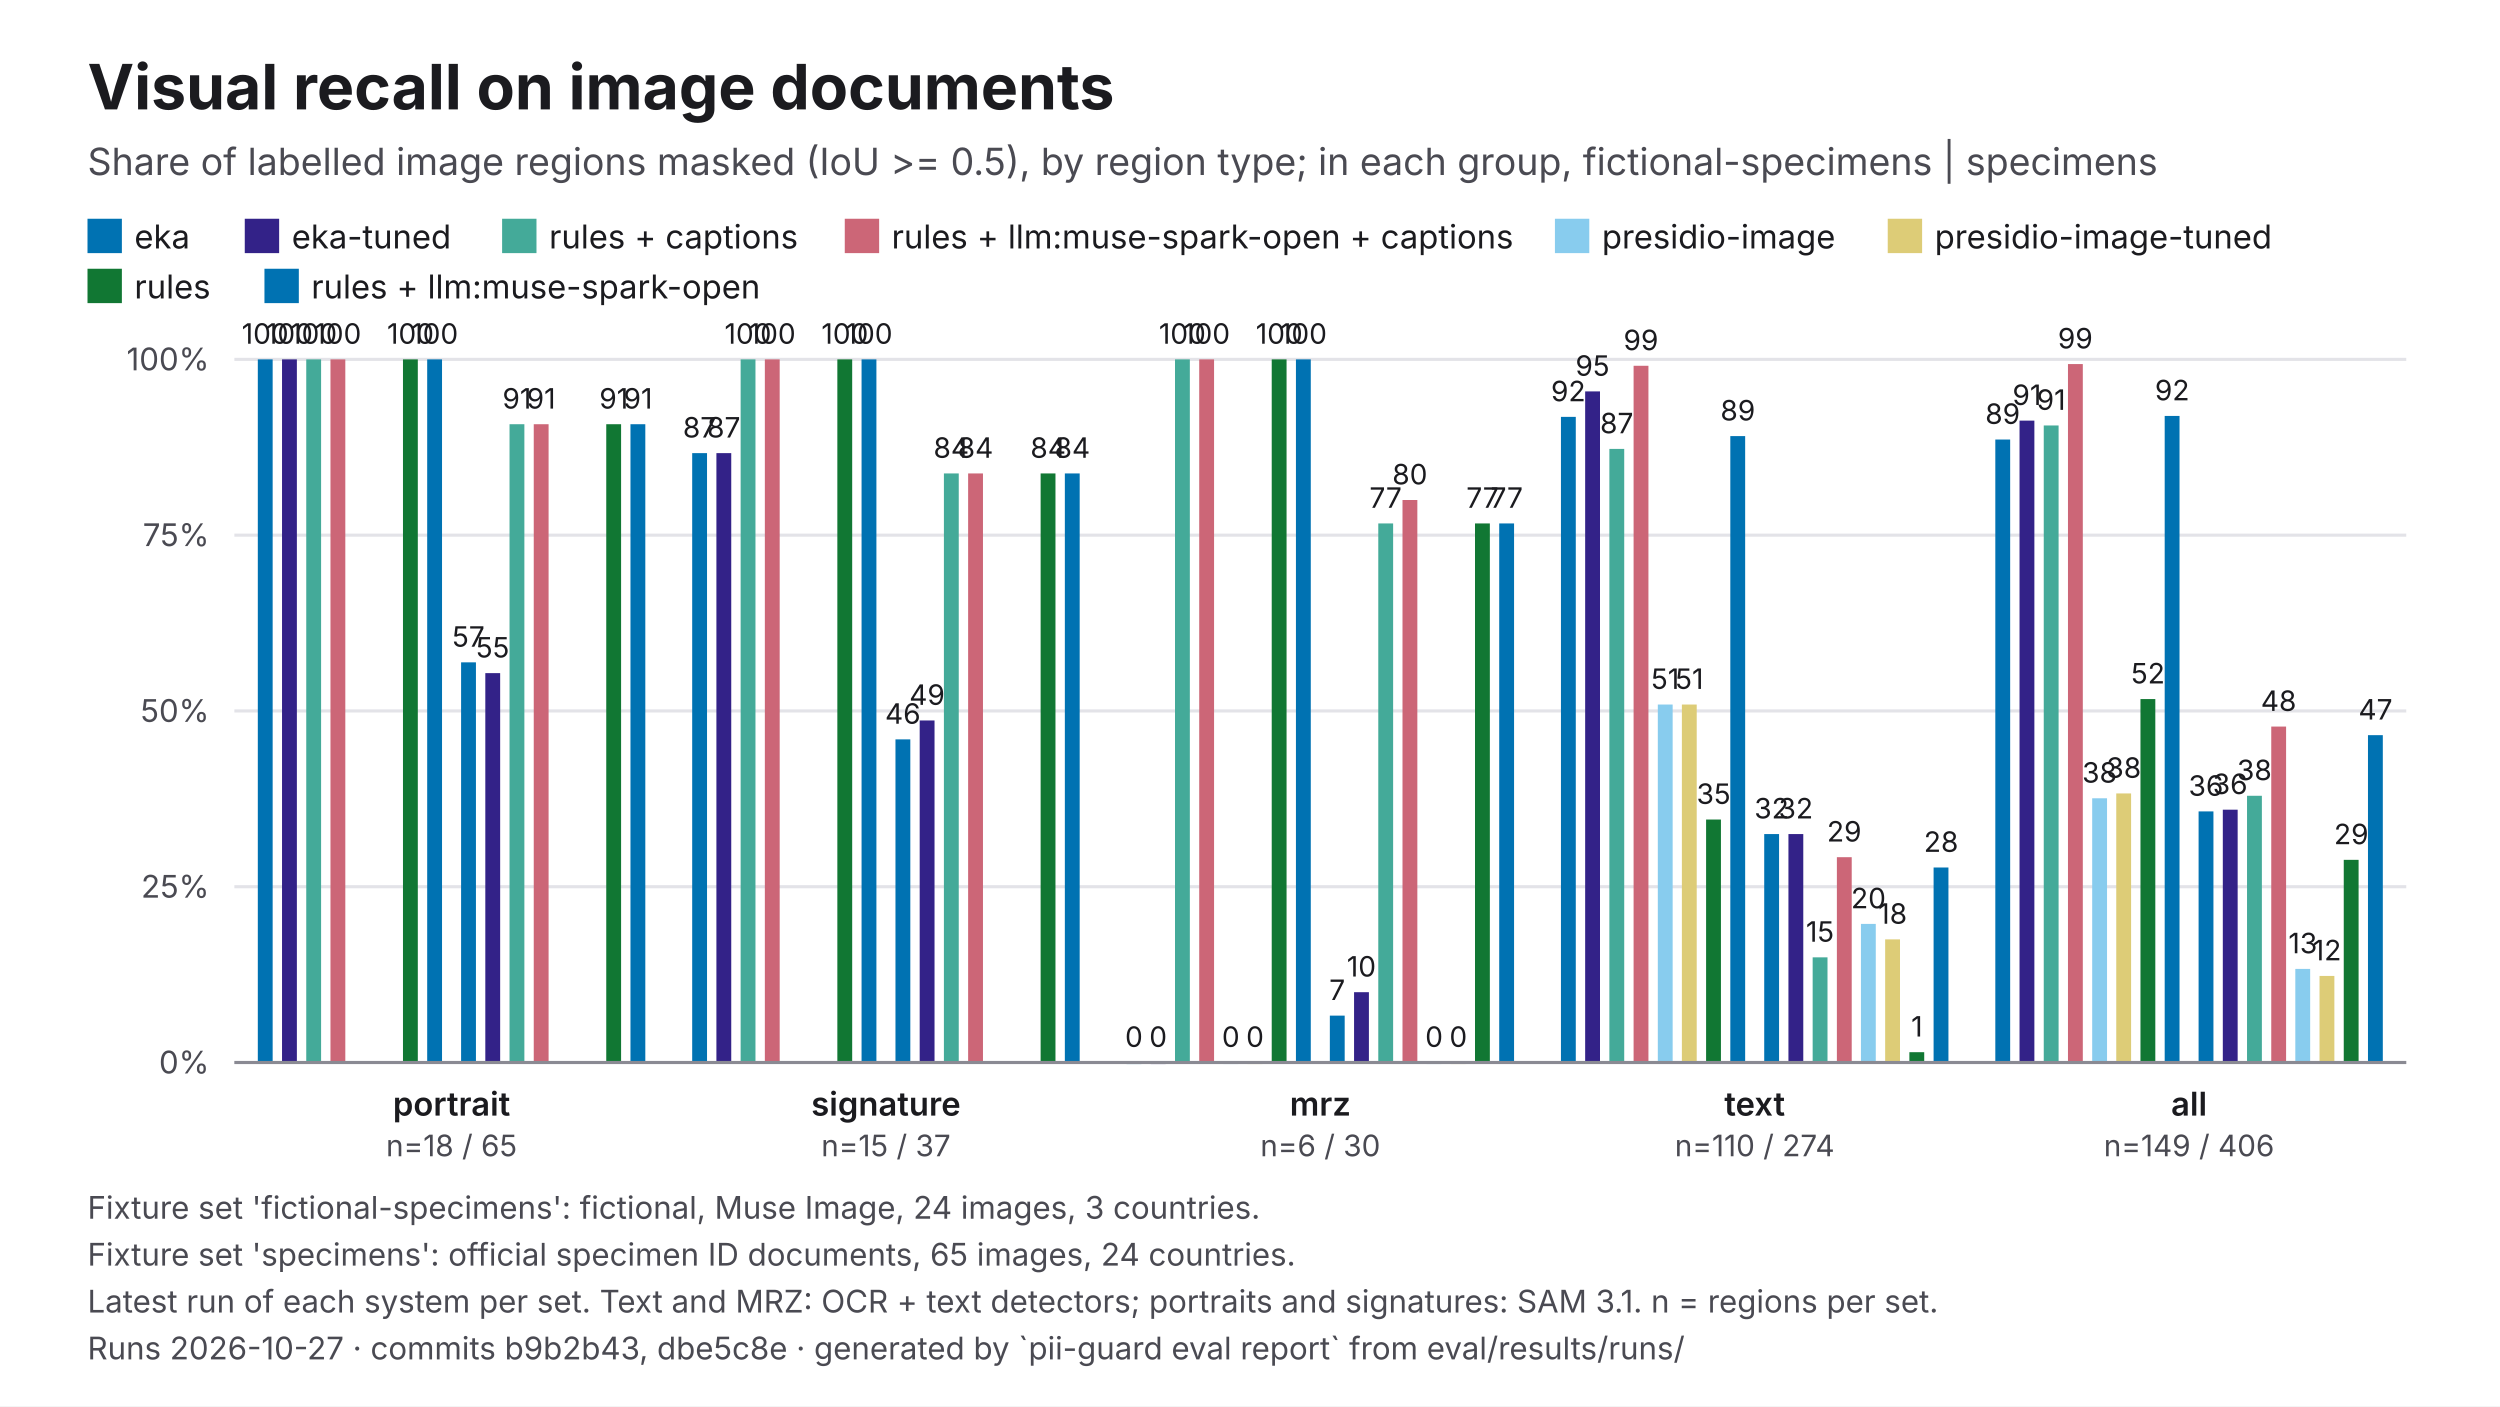
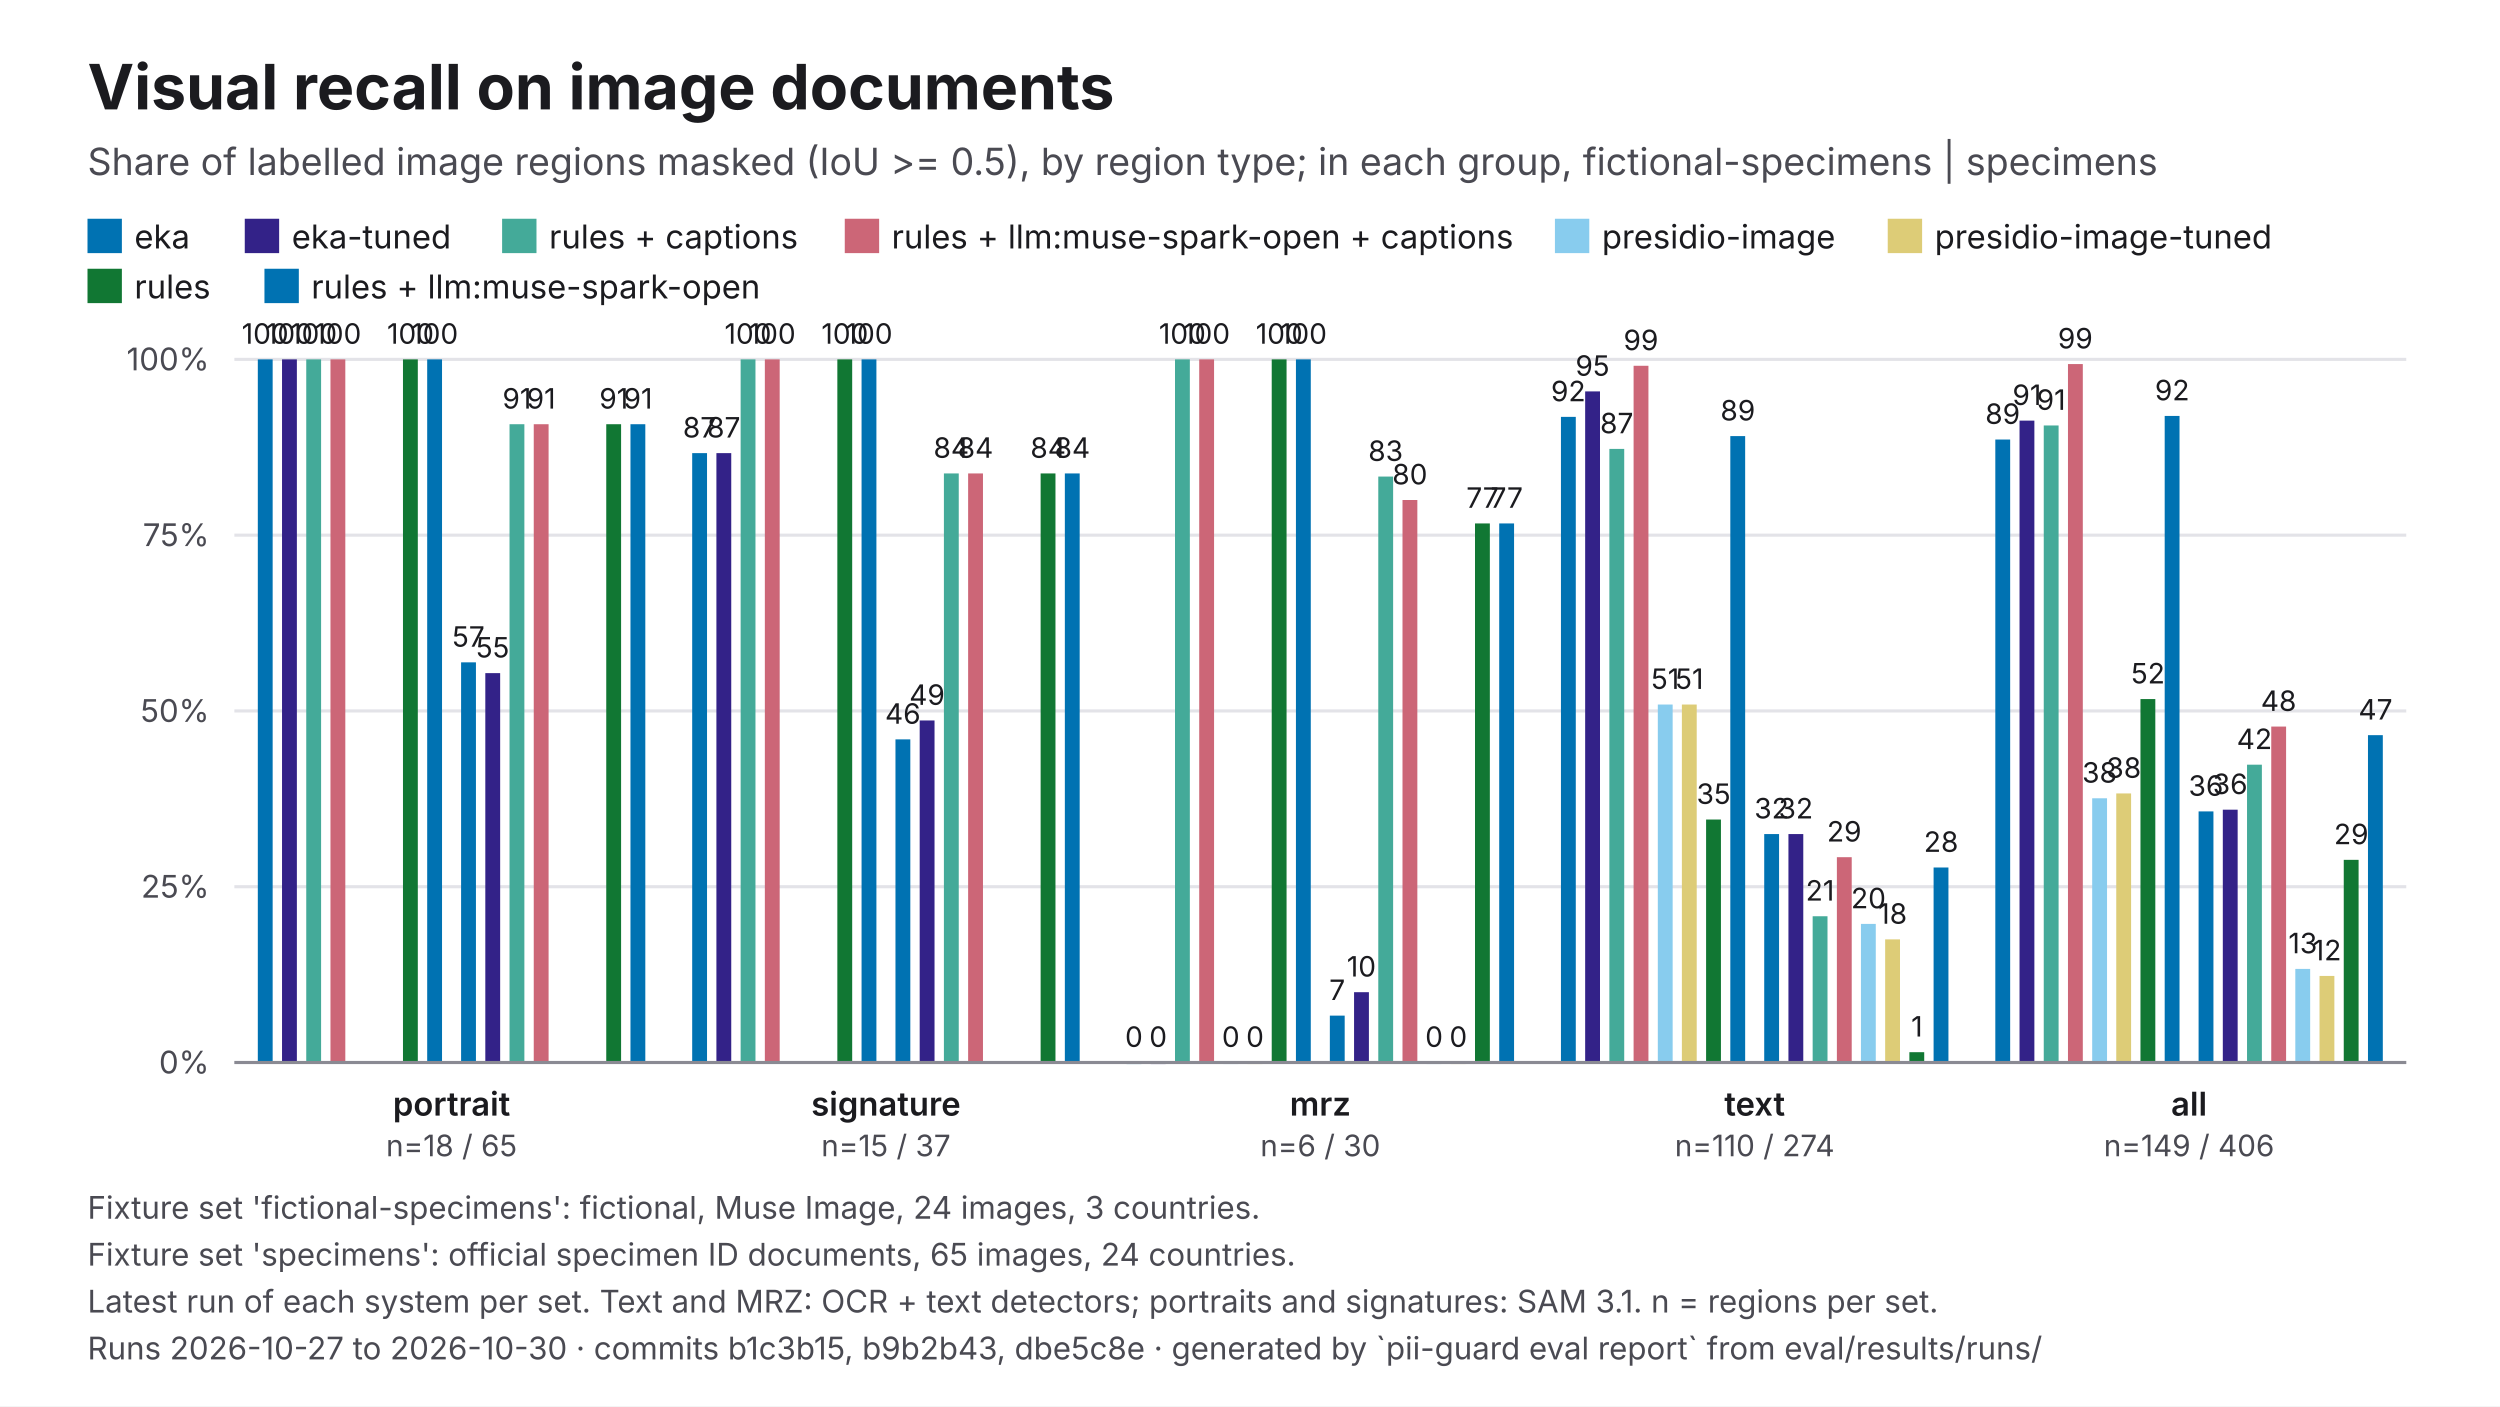
<svg xmlns="http://www.w3.org/2000/svg" viewBox="0 0 1600 900" width="1600" height="900" role="img" aria-labelledby="t d" font-family="Inter, 'Helvetica Neue', Helvetica, Arial, sans-serif">
  <rect width="1600" height="900" fill="#FFFFFF" />
  <text x="56" y="70" font-size="40" fill="#1B1B1F" font-weight="700">Visual recall on image documents</text>
  <text x="56" y="112" font-size="24" fill="#4A4A52">Share of labelled image regions masked (IoU &gt;= 0.5), by region type; in each group, fictional-specimens | specimens</text>
  <rect x="56" y="140" width="22" height="22" fill="#0072B2" />
  <text x="86" y="159" font-size="21" fill="#1B1B1F">eka</text>
  <rect x="156.65" y="140" width="22" height="22" fill="#332288" />
  <text x="186.7" y="159" font-size="21" fill="#1B1B1F">eka-tuned</text>
  <rect x="321.35" y="140" width="22" height="22" fill="#44AA99" />
  <text x="351.4" y="159" font-size="21" fill="#1B1B1F">rules + captions</text>
  <rect x="540.65" y="140" width="22" height="22" fill="#CC6677" />
  <text x="570.6" y="159" font-size="21" fill="#1B1B1F">rules + llm:muse-spark-open + captions</text>
  <rect x="995.15" y="140" width="22" height="22" fill="#88CCEE" />
  <text x="1025.2" y="159" font-size="21" fill="#1B1B1F">presidio-image</text>
  <rect x="1208.15" y="140" width="22" height="22" fill="#DDCC77" />
  <text x="1238.2" y="159" font-size="21" fill="#1B1B1F">presidio-image-tuned</text>
  <rect x="56" y="172" width="22" height="22" fill="#117733" />
  <text x="86" y="191" font-size="21" fill="#1B1B1F">rules</text>
  <rect x="169.25" y="172" width="22" height="22" fill="#0072B2" />
  <text x="199.2" y="191" font-size="21" fill="#1B1B1F">rules + llm:muse-spark-open</text>
  <line x1="150" y1="680" x2="1540" y2="680" stroke="#E3E3E8" stroke-width="2" />
  <text x="134" y="687" font-size="20" fill="#4A4A52" text-anchor="end">0%</text>
  <line x1="150" y1="567.5" x2="1540" y2="567.5" stroke="#E3E3E8" stroke-width="2" />
  <text x="134" y="574.5" font-size="20" fill="#4A4A52" text-anchor="end">25%</text>
  <line x1="150" y1="455" x2="1540" y2="455" stroke="#E3E3E8" stroke-width="2" />
  <text x="134" y="462" font-size="20" fill="#4A4A52" text-anchor="end">50%</text>
  <line x1="150" y1="342.5" x2="1540" y2="342.5" stroke="#E3E3E8" stroke-width="2" />
  <text x="134" y="349.5" font-size="20" fill="#4A4A52" text-anchor="end">75%</text>
  <line x1="150" y1="230" x2="1540" y2="230" stroke="#E3E3E8" stroke-width="2" />
  <text x="134" y="237" font-size="20" fill="#4A4A52" text-anchor="end">100%</text>
  <rect x="165" y="230" width="9.5" height="450" fill="#0072B2" />
  <text x="169.7" y="220" font-size="18" fill="#1B1B1F" text-anchor="middle">100</text>
  <rect x="180.5" y="230" width="9.5" height="450" fill="#332288" />
  <text x="185.2" y="220" font-size="18" fill="#1B1B1F" text-anchor="middle">100</text>
  <rect x="196" y="230" width="9.5" height="450" fill="#44AA99" />
  <text x="200.7" y="220" font-size="18" fill="#1B1B1F" text-anchor="middle">100</text>
  <rect x="211.5" y="230" width="9.5" height="450" fill="#CC6677" />
  <text x="216.2" y="220" font-size="18" fill="#1B1B1F" text-anchor="middle">100</text>
  <rect x="257.9" y="230" width="9.5" height="450" fill="#117733" />
  <text x="262.7" y="220" font-size="18" fill="#1B1B1F" text-anchor="middle">100</text>
  <rect x="273.4" y="230" width="9.5" height="450" fill="#0072B2" />
  <text x="278.2" y="220" font-size="18" fill="#1B1B1F" text-anchor="middle">100</text>
  <rect x="295.1" y="423.9" width="9.5" height="256.1" fill="#0072B2" />
  <text x="299.8" y="413.9" font-size="18" fill="#1B1B1F" text-anchor="middle">57</text>
  <rect x="310.6" y="430.8" width="9.5" height="249.2" fill="#332288" />
  <text x="315.3" y="420.8" font-size="18" fill="#1B1B1F" text-anchor="middle">55</text>
  <rect x="326.1" y="271.5" width="9.5" height="408.5" fill="#44AA99" />
  <text x="330.8" y="261.5" font-size="18" fill="#1B1B1F" text-anchor="middle">91</text>
  <rect x="341.6" y="271.5" width="9.5" height="408.5" fill="#CC6677" />
  <text x="346.3" y="261.5" font-size="18" fill="#1B1B1F" text-anchor="middle">91</text>
  <rect x="388" y="271.5" width="9.5" height="408.5" fill="#117733" />
  <text x="392.8" y="261.5" font-size="18" fill="#1B1B1F" text-anchor="middle">91</text>
  <rect x="403.5" y="271.5" width="9.5" height="408.5" fill="#0072B2" />
  <text x="408.3" y="261.5" font-size="18" fill="#1B1B1F" text-anchor="middle">91</text>
  <text x="289" y="714" font-size="21" fill="#1B1B1F" text-anchor="middle" font-weight="600">portrait</text>
  <text x="289" y="740" font-size="19" fill="#4A4A52" text-anchor="middle">n=18 / 65</text>
  <rect x="443" y="290" width="9.5" height="390" fill="#0072B2" />
  <text x="447.7" y="280" font-size="18" fill="#1B1B1F" text-anchor="middle">87</text>
  <rect x="458.5" y="290" width="9.5" height="390" fill="#332288" />
  <text x="463.2" y="280" font-size="18" fill="#1B1B1F" text-anchor="middle">87</text>
  <rect x="474" y="230" width="9.5" height="450" fill="#44AA99" />
  <text x="478.7" y="220" font-size="18" fill="#1B1B1F" text-anchor="middle">100</text>
  <rect x="489.5" y="230" width="9.5" height="450" fill="#CC6677" />
  <text x="494.2" y="220" font-size="18" fill="#1B1B1F" text-anchor="middle">100</text>
  <rect x="535.9" y="230" width="9.5" height="450" fill="#117733" />
  <text x="540.7" y="220" font-size="18" fill="#1B1B1F" text-anchor="middle">100</text>
  <rect x="551.4" y="230" width="9.5" height="450" fill="#0072B2" />
  <text x="556.2" y="220" font-size="18" fill="#1B1B1F" text-anchor="middle">100</text>
  <rect x="573.1" y="473.2" width="9.5" height="206.8" fill="#0072B2" />
  <text x="577.8" y="463.2" font-size="18" fill="#1B1B1F" text-anchor="middle">46</text>
  <rect x="588.6" y="461.1" width="9.5" height="218.9" fill="#332288" />
  <text x="593.3" y="451.1" font-size="18" fill="#1B1B1F" text-anchor="middle">49</text>
  <rect x="604.1" y="303" width="9.5" height="377" fill="#44AA99" />
  <text x="608.8" y="293" font-size="18" fill="#1B1B1F" text-anchor="middle">84</text>
  <rect x="619.6" y="303" width="9.5" height="377" fill="#CC6677" />
  <text x="624.3" y="293" font-size="18" fill="#1B1B1F" text-anchor="middle">84</text>
  <rect x="666" y="303" width="9.5" height="377" fill="#117733" />
  <text x="670.8" y="293" font-size="18" fill="#1B1B1F" text-anchor="middle">84</text>
  <rect x="681.5" y="303" width="9.5" height="377" fill="#0072B2" />
  <text x="686.3" y="293" font-size="18" fill="#1B1B1F" text-anchor="middle">84</text>
  <text x="567" y="714" font-size="21" fill="#1B1B1F" text-anchor="middle" font-weight="600">signature</text>
  <text x="567" y="740" font-size="19" fill="#4A4A52" text-anchor="middle">n=15 / 37</text>
  <rect x="721" y="680" width="9.5" height="1" fill="#0072B2" />
  <text x="725.7" y="670" font-size="18" fill="#1B1B1F" text-anchor="middle">0</text>
  <rect x="736.5" y="680" width="9.5" height="1" fill="#332288" />
  <text x="741.2" y="670" font-size="18" fill="#1B1B1F" text-anchor="middle">0</text>
  <rect x="752" y="230" width="9.5" height="450" fill="#44AA99" />
  <text x="756.7" y="220" font-size="18" fill="#1B1B1F" text-anchor="middle">100</text>
  <rect x="767.5" y="230" width="9.5" height="450" fill="#CC6677" />
  <text x="772.2" y="220" font-size="18" fill="#1B1B1F" text-anchor="middle">100</text>
  <rect x="783" y="680" width="9.5" height="1" fill="#88CCEE" />
  <text x="787.7" y="670" font-size="18" fill="#1B1B1F" text-anchor="middle">0</text>
  <rect x="798.4" y="680" width="9.5" height="1" fill="#DDCC77" />
  <text x="803.2" y="670" font-size="18" fill="#1B1B1F" text-anchor="middle">0</text>
  <rect x="813.9" y="230" width="9.5" height="450" fill="#117733" />
  <text x="818.7" y="220" font-size="18" fill="#1B1B1F" text-anchor="middle">100</text>
  <rect x="829.4" y="230" width="9.5" height="450" fill="#0072B2" />
  <text x="834.2" y="220" font-size="18" fill="#1B1B1F" text-anchor="middle">100</text>
  <rect x="851.1" y="650" width="9.5" height="30" fill="#0072B2" />
  <text x="855.8" y="640" font-size="18" fill="#1B1B1F" text-anchor="middle">7</text>
  <rect x="866.6" y="635" width="9.5" height="45" fill="#332288" />
  <text x="871.3" y="625" font-size="18" fill="#1B1B1F" text-anchor="middle">10</text>
-   <rect x="882.1" y="335" width="9.5" height="345" fill="#44AA99" />
-   <text x="886.8" y="325" font-size="18" fill="#1B1B1F" text-anchor="middle">77</text>
+   <rect x="882.1" y="305" width="9.5" height="375" fill="#44AA99" />
+   <text x="886.8" y="295" font-size="18" fill="#1B1B1F" text-anchor="middle">83</text>
  <rect x="897.6" y="320" width="9.5" height="360" fill="#CC6677" />
  <text x="902.3" y="310" font-size="18" fill="#1B1B1F" text-anchor="middle">80</text>
  <rect x="913" y="680" width="9.5" height="1" fill="#88CCEE" />
  <text x="917.8" y="670" font-size="18" fill="#1B1B1F" text-anchor="middle">0</text>
  <rect x="928.5" y="680" width="9.5" height="1" fill="#DDCC77" />
  <text x="933.3" y="670" font-size="18" fill="#1B1B1F" text-anchor="middle">0</text>
  <rect x="944" y="335" width="9.5" height="345" fill="#117733" />
  <text x="948.8" y="325" font-size="18" fill="#1B1B1F" text-anchor="middle">77</text>
  <rect x="959.5" y="335" width="9.5" height="345" fill="#0072B2" />
  <text x="964.3" y="325" font-size="18" fill="#1B1B1F" text-anchor="middle">77</text>
  <text x="845" y="714" font-size="21" fill="#1B1B1F" text-anchor="middle" font-weight="600">mrz</text>
  <text x="845" y="740" font-size="19" fill="#4A4A52" text-anchor="middle">n=6 / 30</text>
  <rect x="999" y="266.8" width="9.5" height="413.2" fill="#0072B2" />
  <text x="1003.7" y="256.8" font-size="18" fill="#1B1B1F" text-anchor="middle">92</text>
  <rect x="1014.5" y="250.5" width="9.5" height="429.5" fill="#332288" />
  <text x="1019.2" y="240.5" font-size="18" fill="#1B1B1F" text-anchor="middle">95</text>
  <rect x="1030" y="287.3" width="9.5" height="392.7" fill="#44AA99" />
  <text x="1034.7" y="277.3" font-size="18" fill="#1B1B1F" text-anchor="middle">87</text>
  <rect x="1045.5" y="234.1" width="9.5" height="445.9" fill="#CC6677" />
  <text x="1050.2" y="224.1" font-size="18" fill="#1B1B1F" text-anchor="middle">99</text>
  <rect x="1061" y="450.9" width="9.5" height="229.1" fill="#88CCEE" />
  <text x="1065.7" y="440.9" font-size="18" fill="#1B1B1F" text-anchor="middle">51</text>
  <rect x="1076.4" y="450.9" width="9.5" height="229.1" fill="#DDCC77" />
  <text x="1081.2" y="440.9" font-size="18" fill="#1B1B1F" text-anchor="middle">51</text>
  <rect x="1091.9" y="524.5" width="9.5" height="155.5" fill="#117733" />
  <text x="1096.7" y="514.5" font-size="18" fill="#1B1B1F" text-anchor="middle">35</text>
  <rect x="1107.4" y="279.1" width="9.5" height="400.9" fill="#0072B2" />
  <text x="1112.2" y="269.1" font-size="18" fill="#1B1B1F" text-anchor="middle">89</text>
  <rect x="1129.1" y="533.8" width="9.5" height="146.2" fill="#0072B2" />
  <text x="1133.8" y="523.8" font-size="18" fill="#1B1B1F" text-anchor="middle">32</text>
  <rect x="1144.6" y="533.8" width="9.5" height="146.2" fill="#332288" />
  <text x="1149.3" y="523.8" font-size="18" fill="#1B1B1F" text-anchor="middle">32</text>
-   <rect x="1160.1" y="612.7" width="9.5" height="67.3" fill="#44AA99" />
-   <text x="1164.8" y="602.7" font-size="18" fill="#1B1B1F" text-anchor="middle">15</text>
+   <rect x="1160.1" y="586.4" width="9.5" height="93.6" fill="#44AA99" />
+   <text x="1164.8" y="576.4" font-size="18" fill="#1B1B1F" text-anchor="middle">21</text>
  <rect x="1175.6" y="548.6" width="9.5" height="131.4" fill="#CC6677" />
  <text x="1180.3" y="538.6" font-size="18" fill="#1B1B1F" text-anchor="middle">29</text>
  <rect x="1191" y="591.3" width="9.5" height="88.7" fill="#88CCEE" />
  <text x="1195.8" y="581.3" font-size="18" fill="#1B1B1F" text-anchor="middle">20</text>
  <rect x="1206.5" y="601.2" width="9.5" height="78.8" fill="#DDCC77" />
  <text x="1211.3" y="591.2" font-size="18" fill="#1B1B1F" text-anchor="middle">18</text>
  <rect x="1222" y="673.4" width="9.5" height="6.6" fill="#117733" />
  <text x="1226.8" y="663.4" font-size="18" fill="#1B1B1F" text-anchor="middle">1</text>
  <rect x="1237.5" y="555.2" width="9.5" height="124.8" fill="#0072B2" />
  <text x="1242.3" y="545.2" font-size="18" fill="#1B1B1F" text-anchor="middle">28</text>
  <text x="1123" y="714" font-size="21" fill="#1B1B1F" text-anchor="middle" font-weight="600">text</text>
  <text x="1123" y="740" font-size="19" fill="#4A4A52" text-anchor="middle">n=110 / 274</text>
  <rect x="1277" y="281.3" width="9.5" height="398.7" fill="#0072B2" />
  <text x="1281.7" y="271.3" font-size="18" fill="#1B1B1F" text-anchor="middle">89</text>
  <rect x="1292.5" y="269.2" width="9.5" height="410.8" fill="#332288" />
  <text x="1297.2" y="259.2" font-size="18" fill="#1B1B1F" text-anchor="middle">91</text>
  <rect x="1308" y="272.3" width="9.5" height="407.7" fill="#44AA99" />
  <text x="1312.7" y="262.3" font-size="18" fill="#1B1B1F" text-anchor="middle">91</text>
  <rect x="1323.5" y="233" width="9.5" height="447" fill="#CC6677" />
  <text x="1328.2" y="223" font-size="18" fill="#1B1B1F" text-anchor="middle">99</text>
  <rect x="1339" y="510.9" width="9.5" height="169.1" fill="#88CCEE" />
  <text x="1343.7" y="500.9" font-size="18" fill="#1B1B1F" text-anchor="middle">38</text>
  <rect x="1354.4" y="507.8" width="9.5" height="172.2" fill="#DDCC77" />
  <text x="1359.2" y="497.8" font-size="18" fill="#1B1B1F" text-anchor="middle">38</text>
  <rect x="1369.9" y="447.4" width="9.5" height="232.6" fill="#117733" />
  <text x="1374.7" y="437.4" font-size="18" fill="#1B1B1F" text-anchor="middle">52</text>
  <rect x="1385.4" y="266.2" width="9.5" height="413.8" fill="#0072B2" />
  <text x="1390.2" y="256.2" font-size="18" fill="#1B1B1F" text-anchor="middle">92</text>
  <rect x="1407.1" y="519.3" width="9.5" height="160.7" fill="#0072B2" />
  <text x="1411.8" y="509.3" font-size="18" fill="#1B1B1F" text-anchor="middle">36</text>
  <rect x="1422.6" y="518.2" width="9.5" height="161.8" fill="#332288" />
  <text x="1427.3" y="508.2" font-size="18" fill="#1B1B1F" text-anchor="middle">36</text>
-   <rect x="1438.1" y="509.3" width="9.5" height="170.7" fill="#44AA99" />
-   <text x="1442.8" y="499.3" font-size="18" fill="#1B1B1F" text-anchor="middle">38</text>
+   <rect x="1438.1" y="489.4" width="9.5" height="190.6" fill="#44AA99" />
+   <text x="1442.8" y="479.4" font-size="18" fill="#1B1B1F" text-anchor="middle">42</text>
  <rect x="1453.6" y="465" width="9.5" height="215" fill="#CC6677" />
  <text x="1458.3" y="455" font-size="18" fill="#1B1B1F" text-anchor="middle">48</text>
  <rect x="1469" y="620.1" width="9.5" height="59.9" fill="#88CCEE" />
  <text x="1473.8" y="610.1" font-size="18" fill="#1B1B1F" text-anchor="middle">13</text>
  <rect x="1484.5" y="624.6" width="9.5" height="55.4" fill="#DDCC77" />
  <text x="1489.3" y="614.6" font-size="18" fill="#1B1B1F" text-anchor="middle">12</text>
  <rect x="1500" y="550.3" width="9.5" height="129.7" fill="#117733" />
  <text x="1504.8" y="540.3" font-size="18" fill="#1B1B1F" text-anchor="middle">29</text>
  <rect x="1515.5" y="470.5" width="9.5" height="209.5" fill="#0072B2" />
  <text x="1520.3" y="460.5" font-size="18" fill="#1B1B1F" text-anchor="middle">47</text>
  <text x="1401" y="714" font-size="21" fill="#1B1B1F" text-anchor="middle" font-weight="600">all</text>
  <text x="1401" y="740" font-size="19" fill="#4A4A52" text-anchor="middle">n=149 / 406</text>
  <line x1="150" y1="680" x2="1540" y2="680" stroke="#8A8A93" stroke-width="2" />
  <text x="56" y="780" font-size="20" fill="#4A4A52">Fixture set 'fictional-specimens': fictional, Muse Image, 24 images, 3 countries.</text>
  <text x="56" y="810" font-size="20" fill="#4A4A52">Fixture set 'specimens': official specimen ID documents, 65 images, 24 countries.</text>
  <text x="56" y="840" font-size="20" fill="#4A4A52">Latest run of each system per set. Text and MRZ: OCR + text detectors; portraits and signatures: SAM 3.1. n = regions per set.</text>
-   <text x="56" y="870" font-size="20" fill="#4A4A52">Runs 2026-10-27 · commits b9b2b43, dbe5c8e · generated by `pii-guard eval report` from eval/results/runs/</text>
+   <text x="56" y="870" font-size="20" fill="#4A4A52">Runs 2026-10-27 to 2026-10-30 · commits b1c3b15, b9b2b43, dbe5c8e · generated by `pii-guard eval report` from eval/results/runs/</text>
</svg>
